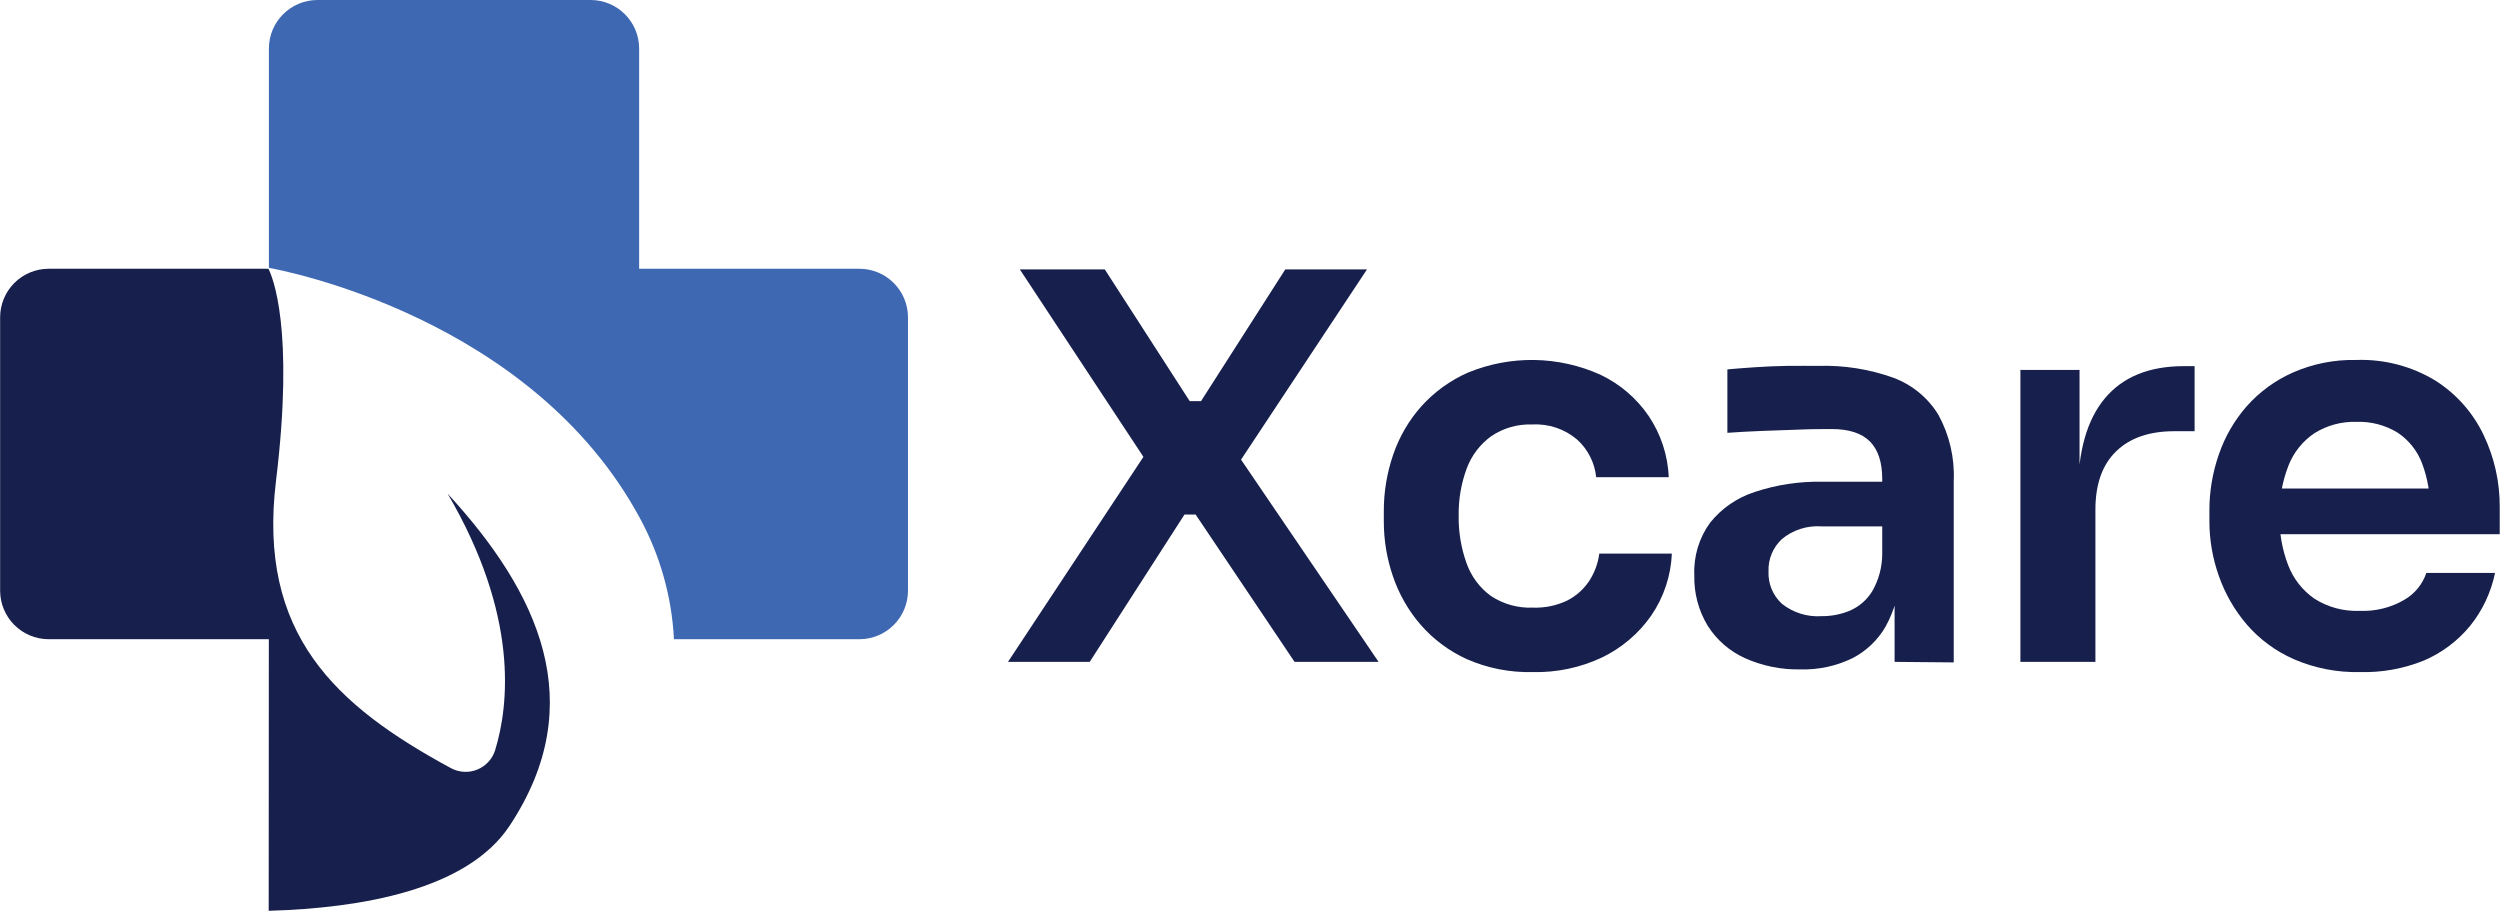
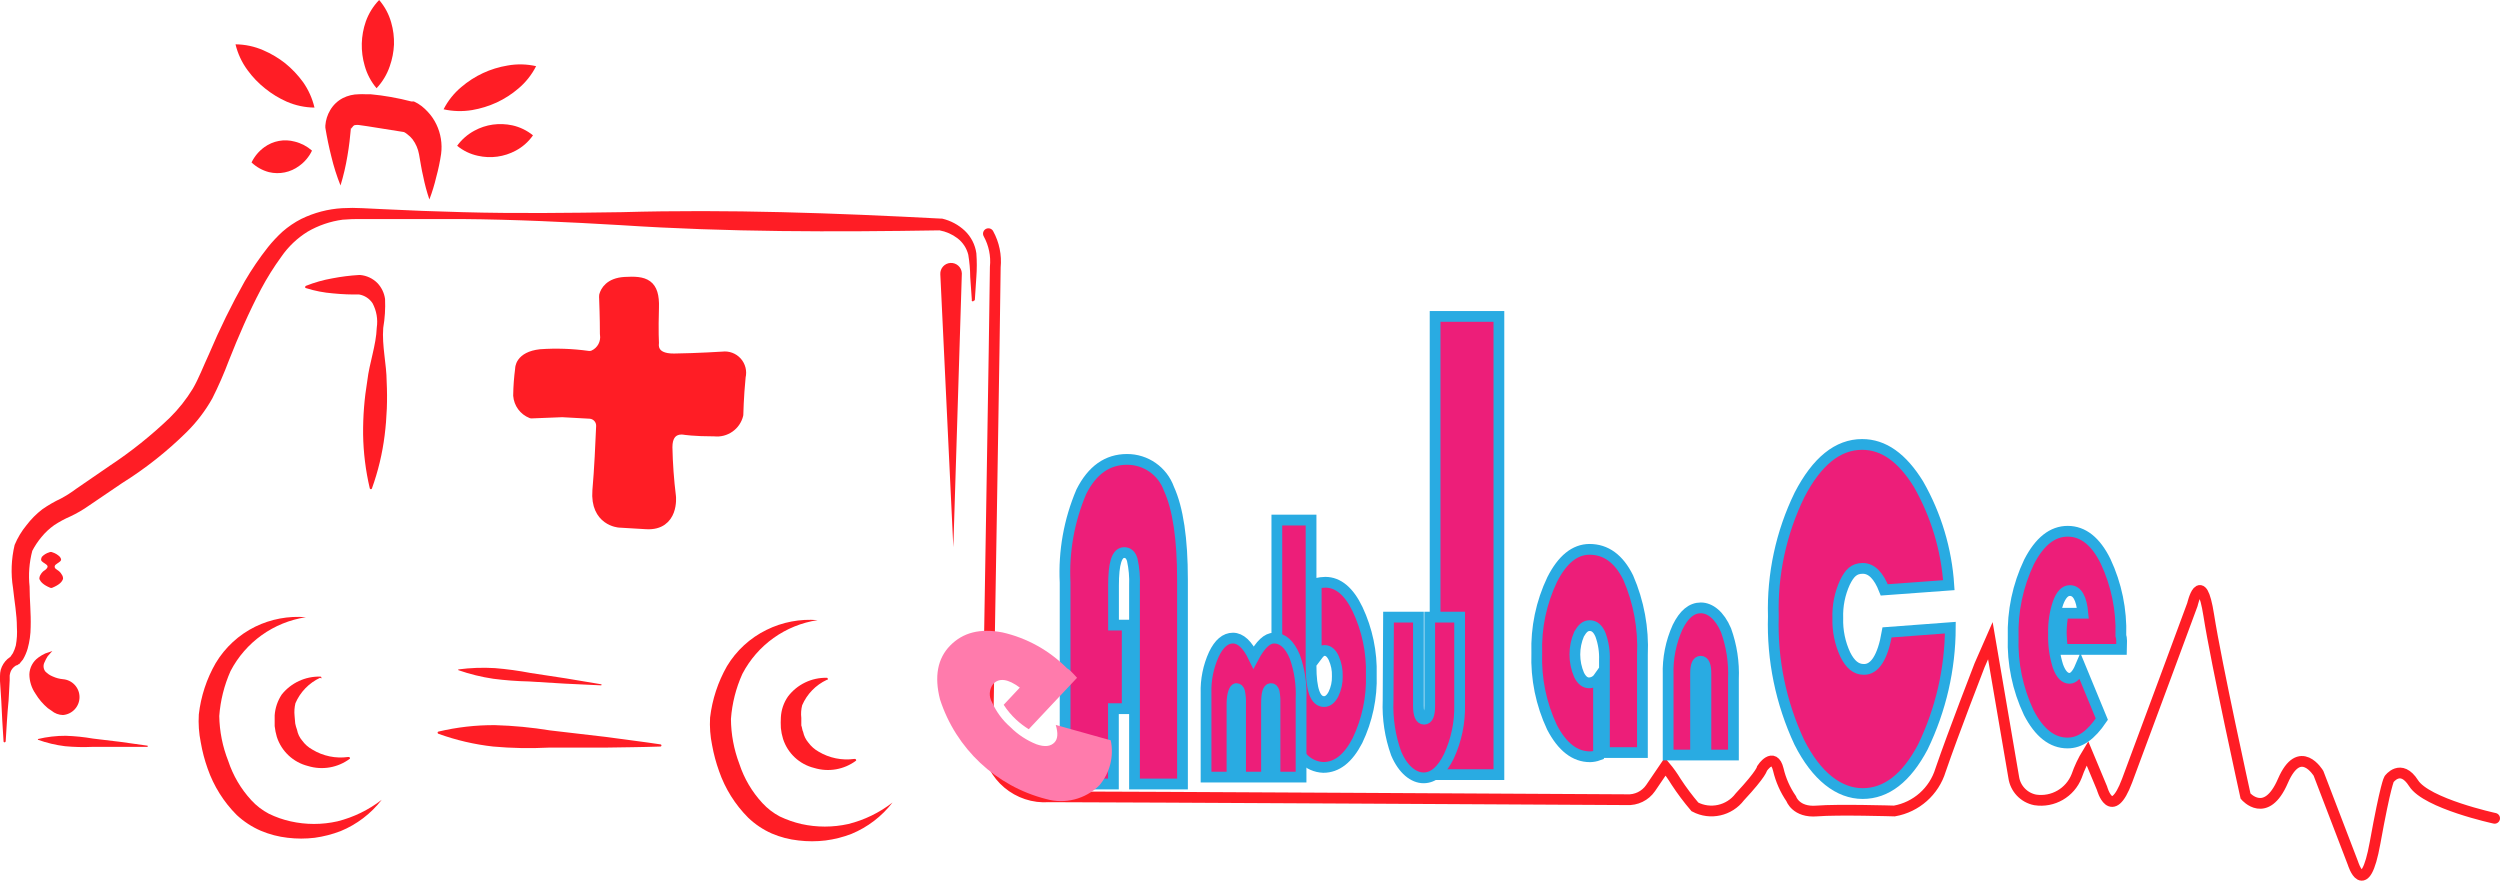
- <svg xmlns="http://www.w3.org/2000/svg" width="371.98" height="135.52" viewBox="0 0 371.98 135.52">
-   <path d="M123.74,300.83c13.66-.39,29.49-3.07,35.83-12.63,12.13-18.3,4.25-34.8-9.21-49.44,10.61,18.09,9.14,31.43,7.07,38.18a4.6,4.6,0,0,1-6.6,2.65c-17.19-9.31-28.78-19.94-26-42.76s-.58-30.46-1.13-31.53H91a7.22,7.22,0,0,0-7.22,7.23v40.66A7.23,7.23,0,0,0,91,260.42h32.76Z" transform="translate(-83.76 -165.31)" fill="#171f4c" />
-   <path d="M178.86,205.3V172.54a7.23,7.23,0,0,0-7.23-7.23H131a7.23,7.23,0,0,0-7.23,7.23v32.62c2,.37,39.18,7.37,55.27,37.37a42.29,42.29,0,0,1,5,17.89h27.59a7.23,7.23,0,0,0,7.23-7.23V212.53a7.23,7.23,0,0,0-7.23-7.23Z" transform="translate(-83.76 -165.31)" fill="#3e68b2" />
-   <path d="M233.74,263.79l20.56-31.12.08,1.36L235.5,205.39h12.64L260.78,225h1.68L275,205.39h12.16l-19.12,28.88-.16-1.36,21,30.88H276.38l-14.72-21.92H260L245.9,263.79Z" transform="translate(-83.76 -165.31)" fill="#171f4c" />
-   <path d="M311.82,265.31a23,23,0,0,1-9.8-1.92,20.23,20.23,0,0,1-6.88-5.12,21.73,21.73,0,0,1-4.12-7.2,25.13,25.13,0,0,1-1.36-8.16v-1.52a25.64,25.64,0,0,1,1.4-8.44,21,21,0,0,1,4.2-7.2,20.36,20.36,0,0,1,6.92-5,24.89,24.89,0,0,1,19.72.32,18.11,18.11,0,0,1,7.16,6.12,17.68,17.68,0,0,1,3,9.12h-10.8a8.76,8.76,0,0,0-2.84-5.6,9.47,9.47,0,0,0-6.68-2.24,10.16,10.16,0,0,0-6.12,1.76A10.42,10.42,0,0,0,302,235a19.38,19.38,0,0,0-1.2,7.08,19.92,19.92,0,0,0,1.16,7,10.22,10.22,0,0,0,3.6,4.88,10.51,10.51,0,0,0,6.28,1.76,11,11,0,0,0,5-1,8.62,8.62,0,0,0,3.32-2.88,9.67,9.67,0,0,0,1.56-4.16h10.8a17.66,17.66,0,0,1-3.08,9.24,19,19,0,0,1-7.28,6.2A22.88,22.88,0,0,1,311.82,265.31Z" transform="translate(-83.76 -165.31)" fill="#171f4c" />
-   <path d="M351.66,264.91a19.19,19.19,0,0,1-8.28-1.68,12.77,12.77,0,0,1-5.52-4.8,13.83,13.83,0,0,1-2-7.52,12.36,12.36,0,0,1,2.36-7.84,14,14,0,0,1,6.64-4.56,29.82,29.82,0,0,1,10-1.52H365v6.64H354.78a8.34,8.34,0,0,0-5.88,1.88,6.27,6.27,0,0,0-2,4.84,6.17,6.17,0,0,0,2,4.8,8.53,8.53,0,0,0,5.88,1.84,10.75,10.75,0,0,0,4.28-.84,7.33,7.33,0,0,0,3.28-2.88,11.16,11.16,0,0,0,1.48-5.56l2.72,3.12a18.51,18.51,0,0,1-2.2,7.68,12.09,12.09,0,0,1-5,4.76A16.65,16.65,0,0,1,351.66,264.91Zm14-1.12V250.91h-1.84V236.59q0-3.76-1.84-5.6t-5.68-1.84c-1.34,0-2.94,0-4.8.08s-3.75.12-5.64.2-3.59.17-5.08.28v-9.44c1.22-.11,2.61-.22,4.16-.32s3.13-.18,4.76-.2,3.16,0,4.6,0a30.37,30.37,0,0,1,11.16,1.76,13.29,13.29,0,0,1,6.72,5.52,18.76,18.76,0,0,1,2.28,9.84v27Z" transform="translate(-83.76 -165.31)" fill="#171f4c" />
-   <path d="M384.38,263.79V220.35h8.8v18.4h-.24q0-9.36,4-14.16t11.76-4.8h1.6v9.68h-3q-5.61,0-8.68,3c-2.06,2-3.08,4.89-3.08,8.68v22.64Z" transform="translate(-83.76 -165.31)" fill="#171f4c" />
-   <path d="M434.86,265.31a23.38,23.38,0,0,1-9.8-1.92,19.8,19.8,0,0,1-7-5.16,22.58,22.58,0,0,1-4.16-7.24,24.4,24.4,0,0,1-1.4-8.16v-1.52a25.17,25.17,0,0,1,1.4-8.36,21.39,21.39,0,0,1,4.16-7.2,20,20,0,0,1,6.84-5,22.22,22.22,0,0,1,9.44-1.88,21.26,21.26,0,0,1,11.8,3.08,19.51,19.51,0,0,1,7.16,8.08,24.53,24.53,0,0,1,2.4,10.76v4H417.26V238h31.52l-3.44,3.36a18.9,18.9,0,0,0-1.2-7.12,9.5,9.5,0,0,0-3.64-4.56,10.93,10.93,0,0,0-6.12-1.6,11.1,11.1,0,0,0-6.24,1.68,10.35,10.35,0,0,0-3.88,4.84,19.52,19.52,0,0,0-1.32,7.56,19.24,19.24,0,0,0,1.28,7.24,10.71,10.71,0,0,0,3.92,5,11.68,11.68,0,0,0,6.72,1.8,12.16,12.16,0,0,0,6.64-1.64,7.32,7.32,0,0,0,3.28-4H455a18.46,18.46,0,0,1-3.68,7.84,18.15,18.15,0,0,1-6.92,5.2A23.73,23.73,0,0,1,434.86,265.31Z" transform="translate(-83.76 -165.31)" fill="#171f4c" />
+ <svg xmlns="http://www.w3.org/2000/svg" width="232.37" height="81.87" viewBox="0 0 232.37 81.87">
+   <defs>
+     <style>
+       .cls-1, .cls-2 {
+         fill: #ff1d25;
+       }
+ 
+       .cls-2, .cls-3 {
+         stroke: #ff1d25;
+         stroke-linecap: round;
+       }
+ 
+       .cls-2 {
+         stroke-linejoin: round;
+       }
+ 
+       .cls-3 {
+         fill: none;
+       }
+ 
+       .cls-3, .cls-4 {
+         stroke-miterlimit: 10;
+       }
+ 
+       .cls-4 {
+         fill: #ed1e79;
+         stroke: #29abe2;
+       }
+ 
+       .cls-5 {
+         fill: #ff7bac;
+       }
+     </style>
+   </defs>
+   <g id="Layer_2" data-name="Layer 2">
+     <g id="Layer_2-2" data-name="Layer 2">
+       <path class="cls-1" d="M90.33,27.87l-.15-2.13A13.16,13.16,0,0,0,90,23.68a2.76,2.76,0,0,0-1-1.53,3.89,3.89,0,0,0-1.68-.74h.09c-9.9.16-19.78.17-29.66-.48-4.94-.29-9.89-.53-14.83-.57q-3.7,0-7.41,0l-1.86,0a17.45,17.45,0,0,0-1.8.06,8.77,8.77,0,0,0-3.25,1.11,8.22,8.22,0,0,0-2.45,2.33,25.32,25.32,0,0,0-1.88,3c-1.13,2.14-2.1,4.38-3,6.66a36.27,36.27,0,0,1-1.53,3.5,14.18,14.18,0,0,1-2.4,3.15,34.82,34.82,0,0,1-6,4.74L8.26,47a11.25,11.25,0,0,1-1.72,1,9.83,9.83,0,0,0-1.5.81,6.05,6.05,0,0,0-1.18,1.1A7.14,7.14,0,0,0,3,51.2a9.28,9.28,0,0,0-.25,3.33c0,1.22.14,2.47.1,3.76a7.63,7.63,0,0,1-.28,2,4.5,4.5,0,0,1-.43,1l-.36.44-.05,0c.11-.07-.17.13-.15.11h0l-.07,0a.51.51,0,0,0-.13.09,1.14,1.14,0,0,0-.4.52,2,2,0,0,0-.08.33l0,.45-.1,1.86C.67,66.4.61,67.63.53,68.87A.12.12,0,0,1,.42,69a.09.09,0,0,1-.09-.09C.24,67.63.18,66.4.12,65.16L0,63.3l0-.47a2.3,2.3,0,0,1,.07-.58,2.16,2.16,0,0,1,.63-1l.24-.18L1.07,61l0,0S.88,61.13,1,61l0,0a3,3,0,0,1,.2-.29A3.49,3.49,0,0,0,1.47,60a6.8,6.8,0,0,0,.1-1.7c0-1.19-.23-2.4-.36-3.65a10.24,10.24,0,0,1,.15-4,7.26,7.26,0,0,1,1.1-1.83,7.92,7.92,0,0,1,1.47-1.48,11.58,11.58,0,0,1,1.73-1,11.25,11.25,0,0,0,1.44-.92l3.07-2.11a39.67,39.67,0,0,0,5.62-4.49,14.15,14.15,0,0,0,2.13-2.69c.54-.92,1-2.13,1.52-3.25a66.69,66.69,0,0,1,3.31-6.74,27.7,27.7,0,0,1,2.16-3.17,13,13,0,0,1,1.35-1.44A8.6,8.6,0,0,1,28,20.35a10,10,0,0,1,3.81-1,16.9,16.9,0,0,1,1.9,0l1.86.09c2.47.12,4.94.22,7.41.28,5,.14,9.89.07,14.84,0,9.89-.28,19.78.08,29.67.6h.08a4.61,4.61,0,0,1,2.11,1.13,3.58,3.58,0,0,1,1.07,2.09,14.54,14.54,0,0,1,0,2.2l-.14,2.13a.12.12,0,0,1-.11.09A.09.09,0,0,1,90.33,27.87Z" />
+       <path class="cls-1" d="M13.73,69.42c-1.71,0-3.42,0-5.12,0a18.24,18.24,0,0,1-2.56-.06,11.53,11.53,0,0,1-2.52-.6.06.06,0,0,1,0-.07s0,0,0,0a10.88,10.88,0,0,1,2.58-.3,18.23,18.23,0,0,1,2.54.26q2.54.28,5.07.66a.06.06,0,0,1,0,.06A.07.07,0,0,1,13.73,69.42Z" />
+       <path class="cls-1" d="M28.43,57.37a9.5,9.5,0,0,0-7,5,12.55,12.55,0,0,0-1.05,4.18,11.9,11.9,0,0,0,.83,4.17,10,10,0,0,0,2.15,3.66A6,6,0,0,0,25,75.64a9.09,9.09,0,0,0,2,.7,9.91,9.91,0,0,0,4.37,0,11.17,11.17,0,0,0,4.11-2,9.32,9.32,0,0,1-3.82,2.91,10.94,10.94,0,0,1-2.41.62,10.54,10.54,0,0,1-2.51,0,9,9,0,0,1-2.49-.65A7.83,7.83,0,0,1,22,75.75a11.41,11.41,0,0,1-2.7-4.31A14.66,14.66,0,0,1,18.66,69a10,10,0,0,1-.18-2.6,12.38,12.38,0,0,1,1.57-4.77,8.84,8.84,0,0,1,3.67-3.38A9,9,0,0,1,28.43,57.37Z" />
+       <path class="cls-1" d="M29.75,63a4.63,4.63,0,0,0-2.29,2.36,3.49,3.49,0,0,0-.08,1.18l.06.7a3.78,3.78,0,0,0,.17.6,2.13,2.13,0,0,0,.48,1,2.86,2.86,0,0,0,.94.83,5.05,5.05,0,0,0,3.33.69h.06a.09.09,0,0,1,.1.08.07.07,0,0,1,0,.08,4.35,4.35,0,0,1-3.89.68,4.08,4.08,0,0,1-2.9-2.71,5.82,5.82,0,0,1-.2-1c0-.34,0-.69,0-1a4,4,0,0,1,.66-1.94,4.44,4.44,0,0,1,3.59-1.66.09.09,0,0,1,.09.09.09.09,0,0,1,0,.08Z" />
+       <path class="cls-1" d="M76,57.64a9.48,9.48,0,0,0-7,5,12.38,12.38,0,0,0-1.06,4.18A12,12,0,0,0,68.72,71a9.89,9.89,0,0,0,2.15,3.65,6,6,0,0,0,1.61,1.24,9.84,9.84,0,0,0,2,.7,10.07,10.07,0,0,0,4.37,0,11,11,0,0,0,4.11-2,9.34,9.34,0,0,1-3.82,2.92,10.39,10.39,0,0,1-2.41.61,10.54,10.54,0,0,1-2.51,0,8.65,8.65,0,0,1-2.49-.65A7.62,7.62,0,0,1,69.54,76a11.41,11.41,0,0,1-2.7-4.31,15.14,15.14,0,0,1-.65-2.42A9.9,9.9,0,0,1,66,66.7a12.65,12.65,0,0,1,1.57-4.78,8.82,8.82,0,0,1,3.67-3.37A9.06,9.06,0,0,1,76,57.64Z" />
+       <path class="cls-1" d="M76.85,63.19a4.63,4.63,0,0,0-2.29,2.36,3.25,3.25,0,0,0-.08,1.18l0,.7c.08.19.08.44.17.6a2.23,2.23,0,0,0,.49,1,3,3,0,0,0,.94.83,5.11,5.11,0,0,0,3.33.68h.06a.1.1,0,0,1,.1.08.08.08,0,0,1,0,.08,4.36,4.36,0,0,1-3.89.68,4.06,4.06,0,0,1-2.9-2.71,5,5,0,0,1-.2-1,8.85,8.85,0,0,1,0-1,3.73,3.73,0,0,1,.66-1.93A4.41,4.41,0,0,1,76.85,63a.09.09,0,0,1,.09.09.12.12,0,0,1,0,.08Z" />
+       <path class="cls-1" d="M61.35,69.39c-1.72.06-3.45.07-5.17.1H51a37,37,0,0,1-5.16-.1,22.18,22.18,0,0,1-5.1-1.19.12.12,0,0,1-.06-.14.09.09,0,0,1,.07-.06A22.17,22.17,0,0,1,46,67.4a38.55,38.55,0,0,1,5.13.49l5.14.6c1.71.24,3.42.44,5.13.7a.1.1,0,0,1,.08.11A.11.11,0,0,1,61.35,69.39Z" />
+       <path class="cls-1" d="M55.82,63.7c-2.22-.09-4.43-.21-6.65-.36a30.9,30.9,0,0,1-3.32-.25,17.93,17.93,0,0,1-3.25-.8.06.06,0,0,1,0-.07.09.09,0,0,1,0,0A17.92,17.92,0,0,1,46,62.1a30.77,30.77,0,0,1,3.3.45c2.19.32,4.39.67,6.57,1.05a.06.06,0,0,1,.05.06A.07.07,0,0,1,55.82,63.7Z" />
+       <path class="cls-1" d="M28.43,26.57a12.52,12.52,0,0,1,2.47-.7,18.88,18.88,0,0,1,2.48-.31h.09a2.58,2.58,0,0,1,1.62.76,2.68,2.68,0,0,1,.7,1.47,12.55,12.55,0,0,1-.17,2.69c-.13,1.66.31,3.35.32,5a28.59,28.59,0,0,1-.19,5,22.87,22.87,0,0,1-1.18,4.92.1.1,0,0,1-.14.06.11.11,0,0,1-.06-.07,23.54,23.54,0,0,1-.62-5,28.67,28.67,0,0,1,.39-5c.19-1.65.82-3.28.88-4.94a3.67,3.67,0,0,0-.39-2.26,1.87,1.87,0,0,0-1.26-.82h.09a20.9,20.9,0,0,1-2.5-.1,11.23,11.23,0,0,1-2.52-.49.09.09,0,0,1-.07-.13A.13.13,0,0,1,28.43,26.57Z" />
+       <path class="cls-2" d="M52.31,38.28h-.12l-2.79.11a1.91,1.91,0,0,1-1.2-1.63,21,21,0,0,1,.18-2.46s-.07-1.12,1.85-1.34a21.13,21.13,0,0,1,4.4.15,1,1,0,0,0,.56-.07,1.87,1.87,0,0,0,1.07-2c0-1.57-.06-2.9-.07-3.28a1.36,1.36,0,0,1,0-.29c.1-.36.47-1.15,1.89-1.23,1.84-.11,2.74.14,2.67,2.35s0,3.32,0,3.32-.29,1.48,1.91,1.45,4.52-.18,4.52-.18A1.48,1.48,0,0,1,68.81,35c-.19,1.91-.22,3.54-.22,3.54a2,2,0,0,1-2.17,1.52c-1.92,0-2.82-.15-2.82-.15S62,39.58,62,41.57a44.6,44.6,0,0,0,.33,4.59s.29,2.67-2.24,2.53l-2.53-.15s-2.21-.14-2-2.93c.17-1.9.29-4.51.35-6a1.15,1.15,0,0,0-1.06-1.19Z" />
+       <path class="cls-1" d="M4.88,51.34a1.66,1.66,0,0,1,.68.41c.1.14.18.27.05.41s-.45.28-.51.42,0,.27.23.4a1.09,1.09,0,0,1,.4.41.62.62,0,0,1,.13.41c-.09.28-.33.55-1,.83a.23.23,0,0,1-.2,0c-.64-.27-.88-.54-1-.81a.68.68,0,0,1,.12-.42,1.09,1.09,0,0,1,.4-.41c.18-.14.29-.27.22-.41s-.38-.27-.51-.41-.05-.27,0-.41a1.52,1.52,0,0,1,.68-.42A.34.34,0,0,1,4.88,51.34Z" />
+       <path class="cls-1" d="M4.44,65.82A5.49,5.49,0,0,1,3.3,64.48a3.21,3.21,0,0,1-.57-1.8,2,2,0,0,1,.83-1.56,3.85,3.85,0,0,1,.64-.38l.66-.23L4.43,61a3.65,3.65,0,0,0-.29.55.81.81,0,0,0,.07.86,2,2,0,0,0,.7.47,2.93,2.93,0,0,0,.94.25,1.67,1.67,0,0,1,0,3.33,1.71,1.71,0,0,1-1.06-.4Z" />
+       <path class="cls-1" d="M89.4,25.47l-.79,25.39L87.4,25.49a1,1,0,1,1,2-.1Z" />
+       <path class="cls-3" d="M91.87,21.72a5.34,5.34,0,0,1,.64,3.11c0,2.25-.71,44.43-.71,44.43a5.33,5.33,0,0,0,5.7,4.8c5.34,0,53.7.27,53.7.27a2.51,2.51,0,0,0,2.22-1.08l1.36-2a11.25,11.25,0,0,1,1,1.4A22.92,22.92,0,0,0,157.54,75a3.3,3.3,0,0,0,4.17-.93c2.07-2.22,2.07-2.65,2.07-2.65s1.08-1.63,1.51.11a8,8,0,0,0,1.2,2.71s.43,1.3,2.38,1.14,7.21,0,7.21,0a5.48,5.48,0,0,0,4.29-3.8c1.19-3.47,3.63-9.75,3.63-9.75l1-2.28,2.17,12.69a2.5,2.5,0,0,0,2,2.11,3.56,3.56,0,0,0,3.85-2.22,10.91,10.91,0,0,1,1-2.12l1.36,3.26s.87,3.19,2.33-.71,6.07-16.37,6.07-16.37.81-3.53,1.52,1S208.72,74,208.72,74s1.9,2.22,3.47-1.41,3.31-.71,3.31-.71l3.2,8.35s1.08,3.53,2.06-1.9,1.3-5.91,1.3-5.91,1.08-1.51,2.28.38,7.53,3.26,7.53,3.26" />
+       <path class="cls-1" d="M31.65,17.24a19.33,19.33,0,0,1-.85-2.68c-.23-.9-.41-1.79-.56-2.69v-.2a3.25,3.25,0,0,1,.45-1.43,2.94,2.94,0,0,1,1.17-1.12,3.34,3.34,0,0,1,1.51-.36,5.08,5.08,0,0,1,.58,0l.49,0a23.85,23.85,0,0,1,3.79.67l.18,0,.06,0a3.48,3.48,0,0,1,.73.44,5.16,5.16,0,0,1,.54.5,4.6,4.6,0,0,1,.82,1.19A4.87,4.87,0,0,1,41,14.31a18,18,0,0,1-.45,2.14,16.18,16.18,0,0,1-.64,2.09,16.65,16.65,0,0,1-.57-2.12c-.17-.69-.27-1.44-.39-2.07a3.32,3.32,0,0,0-.61-1.41,2.6,2.6,0,0,0-.48-.46,1.51,1.51,0,0,0-.26-.18l-.18-.08.23.07-3.52-.56-.42-.06-.35-.05a1.06,1.06,0,0,0-.3,0,.27.27,0,0,0-.2.07c-.07.05-.19.26-.23.28v-.19c-.08.91-.18,1.82-.34,2.73A21.19,21.19,0,0,1,31.65,17.24Z" />
+       <path class="cls-1" d="M29,14a3.69,3.69,0,0,1-1.19,1.42A3.37,3.37,0,0,1,25,16a3.75,3.75,0,0,1-1.62-.9,3.77,3.77,0,0,1,1.19-1.42,3.32,3.32,0,0,1,2.82-.52A3.82,3.82,0,0,1,29,14Z" />
+       <path class="cls-1" d="M29.23,10a6.62,6.62,0,0,1-2.58-.55,9,9,0,0,1-2-1.22A8.72,8.72,0,0,1,23,6.51a6.69,6.69,0,0,1-1.11-2.39,6.58,6.58,0,0,1,2.58.55,9,9,0,0,1,2.05,1.22,9.3,9.3,0,0,1,1.64,1.73A6.78,6.78,0,0,1,29.23,10Z" />
+       <path class="cls-1" d="M35,8.2A5.5,5.5,0,0,1,33.9,6.12,6.76,6.76,0,0,1,34,2a5.56,5.56,0,0,1,1.24-2,5.43,5.43,0,0,1,1.12,2.09,6.62,6.62,0,0,1,.26,2.06,7,7,0,0,1-.39,2A5.61,5.61,0,0,1,35,8.2Z" />
+       <path class="cls-1" d="M41.23,10.16a6.59,6.59,0,0,1,1.65-2.07,8.79,8.79,0,0,1,4.3-2,6.63,6.63,0,0,1,2.65.06,6.63,6.63,0,0,1-1.65,2.08,8.86,8.86,0,0,1-2,1.29,9.24,9.24,0,0,1-2.29.71A7,7,0,0,1,41.23,10.16Z" />
+       <path class="cls-1" d="M42.49,13.55a4.76,4.76,0,0,1,1.6-1.4,5.05,5.05,0,0,1,1.72-.57,5.28,5.28,0,0,1,1.81.07,4.64,4.64,0,0,1,1.92.93A4.6,4.6,0,0,1,47.94,14a5.05,5.05,0,0,1-3.52.48A4.53,4.53,0,0,1,42.49,13.55Z" />
+       <g>
+         <path class="cls-4" d="M175.4,58.78l5.88-.44a25.69,25.69,0,0,1-2.55,11.08c-1.53,2.9-3.4,4.34-5.6,4.34s-4.29-1.59-5.89-4.77a25.78,25.78,0,0,1-2.41-11.71A24.16,24.16,0,0,1,167.26,46q2.43-4.69,5.82-4.69c2,0,3.72,1.23,5.24,3.69a21.77,21.77,0,0,1,2.82,9.39l-6,.44c-.52-1.33-1.18-2-2-2s-1.23.44-1.66,1.31a7.36,7.36,0,0,0-.66,3.31,7.51,7.51,0,0,0,.7,3.4c.46.92,1,1.37,1.72,1.37C174.26,62.24,175,61.09,175.4,58.78Z" />
+         <path class="cls-4" d="M197.19,60.36h-5.47a10.62,10.62,0,0,1-.13-1.5,9.61,9.61,0,0,1,.18-1.86h1.83c-.13-1.4-.53-2.11-1.21-2.11-.45,0-.81.38-1.09,1.13a8.19,8.19,0,0,0-.43,2.89,9.06,9.06,0,0,0,.41,3q.41,1.14,1.08,1.14c.36,0,.7-.35,1-1.06l2,4.85c-1,1.48-2,2.22-3.19,2.22q-2.14,0-3.6-2.82a15.21,15.21,0,0,1-1.45-7,15.25,15.25,0,0,1,1.47-7q1.47-2.87,3.61-2.86t3.51,2.79a15.12,15.12,0,0,1,1.42,6.9C197.22,59.31,197.21,59.75,197.19,60.36Z" />
+         <path class="cls-4" d="M161.12,70.18h-2.56V62.61c0-.77-.16-1.15-.48-1.15s-.48.38-.48,1.15v7.57h-2.55V62.71a10,10,0,0,1,.88-4.42c.59-1.2,1.3-1.79,2.16-1.79s1.75.69,2.34,2.08a11.9,11.9,0,0,1,.69,4.53Z" />
+         <path class="cls-4" d="M148.58,63v7.19a2.43,2.43,0,0,1-.79.15q-2.11,0-3.54-2.75a15,15,0,0,1-1.41-6.89,14.8,14.8,0,0,1,1.43-6.83q1.42-2.8,3.47-2.81,2.3,0,3.6,2.63a16.17,16.17,0,0,1,1.32,7.18v9.08h-3.53V61.36a6.25,6.25,0,0,0-.36-2.34c-.24-.58-.57-.87-1-.87s-.69.26-1,.79a4.8,4.8,0,0,0,0,3.79c.25.5.56.74.93.74A1.11,1.11,0,0,0,148.58,63Z" />
+         <path class="cls-4" d="M139.32,29.41V72h-5.93V29.41Z" />
+         <path class="cls-4" d="M129.06,57.36h2.78V65.6c0,.83.18,1.25.53,1.25s.52-.42.52-1.25V57.36h2.78V65.5a10.83,10.83,0,0,1-1,4.8c-.64,1.3-1.42,2-2.35,2s-1.91-.76-2.55-2.27a13,13,0,0,1-.75-4.92Z" />
+         <path class="cls-4" d="M121.86,48.34V61.9c0,2.21.4,3.31,1.21,3.31q.51,0,.87-.69a3.58,3.58,0,0,0,.36-1.67,3.79,3.79,0,0,0-.34-1.7c-.22-.46-.5-.69-.83-.69s-.49.2-.79.6V54.22a4.81,4.81,0,0,1,.85-.1c1.18,0,2.2.84,3,2.52a13.38,13.38,0,0,1,1.27,6.08,13.19,13.19,0,0,1-1.29,6.12c-.86,1.66-1.91,2.49-3.17,2.49a2.74,2.74,0,0,1-1.84-.81,6.08,6.08,0,0,1-1.48-2.19,16,16,0,0,1-1-6.19V48.34Z" />
+         <path class="cls-4" d="M120.93,72.23h-2.42V65.39a5.26,5.26,0,0,0-.08-1.09q-.09-.3-.3-.3c-.28,0-.41.47-.41,1.41v6.82h-2.41V65.39a4.49,4.49,0,0,0-.09-1.09c-.06-.2-.16-.3-.31-.3s-.4.47-.4,1.41v6.82H112.1v-7.8a8.11,8.11,0,0,1,.73-3.62q.72-1.5,1.77-1.5c.71,0,1.35.6,1.92,1.78.63-1.18,1.26-1.78,1.9-1.78.8,0,1.45.58,1.93,1.73a10.27,10.27,0,0,1,.58,3.92Z" />
+         <path class="cls-4" d="M104.77,58.1v7.77h-1.28v7H99V54.15a19.12,19.12,0,0,1,1.51-8.45q1.51-3,4.24-3a4.12,4.12,0,0,1,3.9,2.73q1.26,2.75,1.26,8.44v19h-4.46V54.43a9.25,9.25,0,0,0-.21-2.4c-.13-.44-.38-.67-.74-.67-.7,0-1,1-1,3.07V58.1Z" />
+         <path class="cls-5" d="M100.11,63l-4.49,4.78a7.63,7.63,0,0,1-1.16-.88,7.38,7.38,0,0,1-1.17-1.39l1.5-1.6c-1.09-.81-1.92-.93-2.47-.34a1.52,1.52,0,0,0-.11,1.71,6.63,6.63,0,0,0,1.69,2.29,7.15,7.15,0,0,0,2.44,1.61q1.14.4,1.68-.18c.3-.32.34-.85.11-1.62l5.11,1.43A4.89,4.89,0,0,1,102.18,73a5.07,5.07,0,0,1-4.94,1.27A14,14,0,0,1,87.37,65c-.54-2.12-.23-3.8.95-5s2.76-1.62,4.85-1.22a12.26,12.26,0,0,1,6,3.33C99.4,62.23,99.7,62.54,100.11,63Z" />
+       </g>
+     </g>
+   </g>
</svg>
